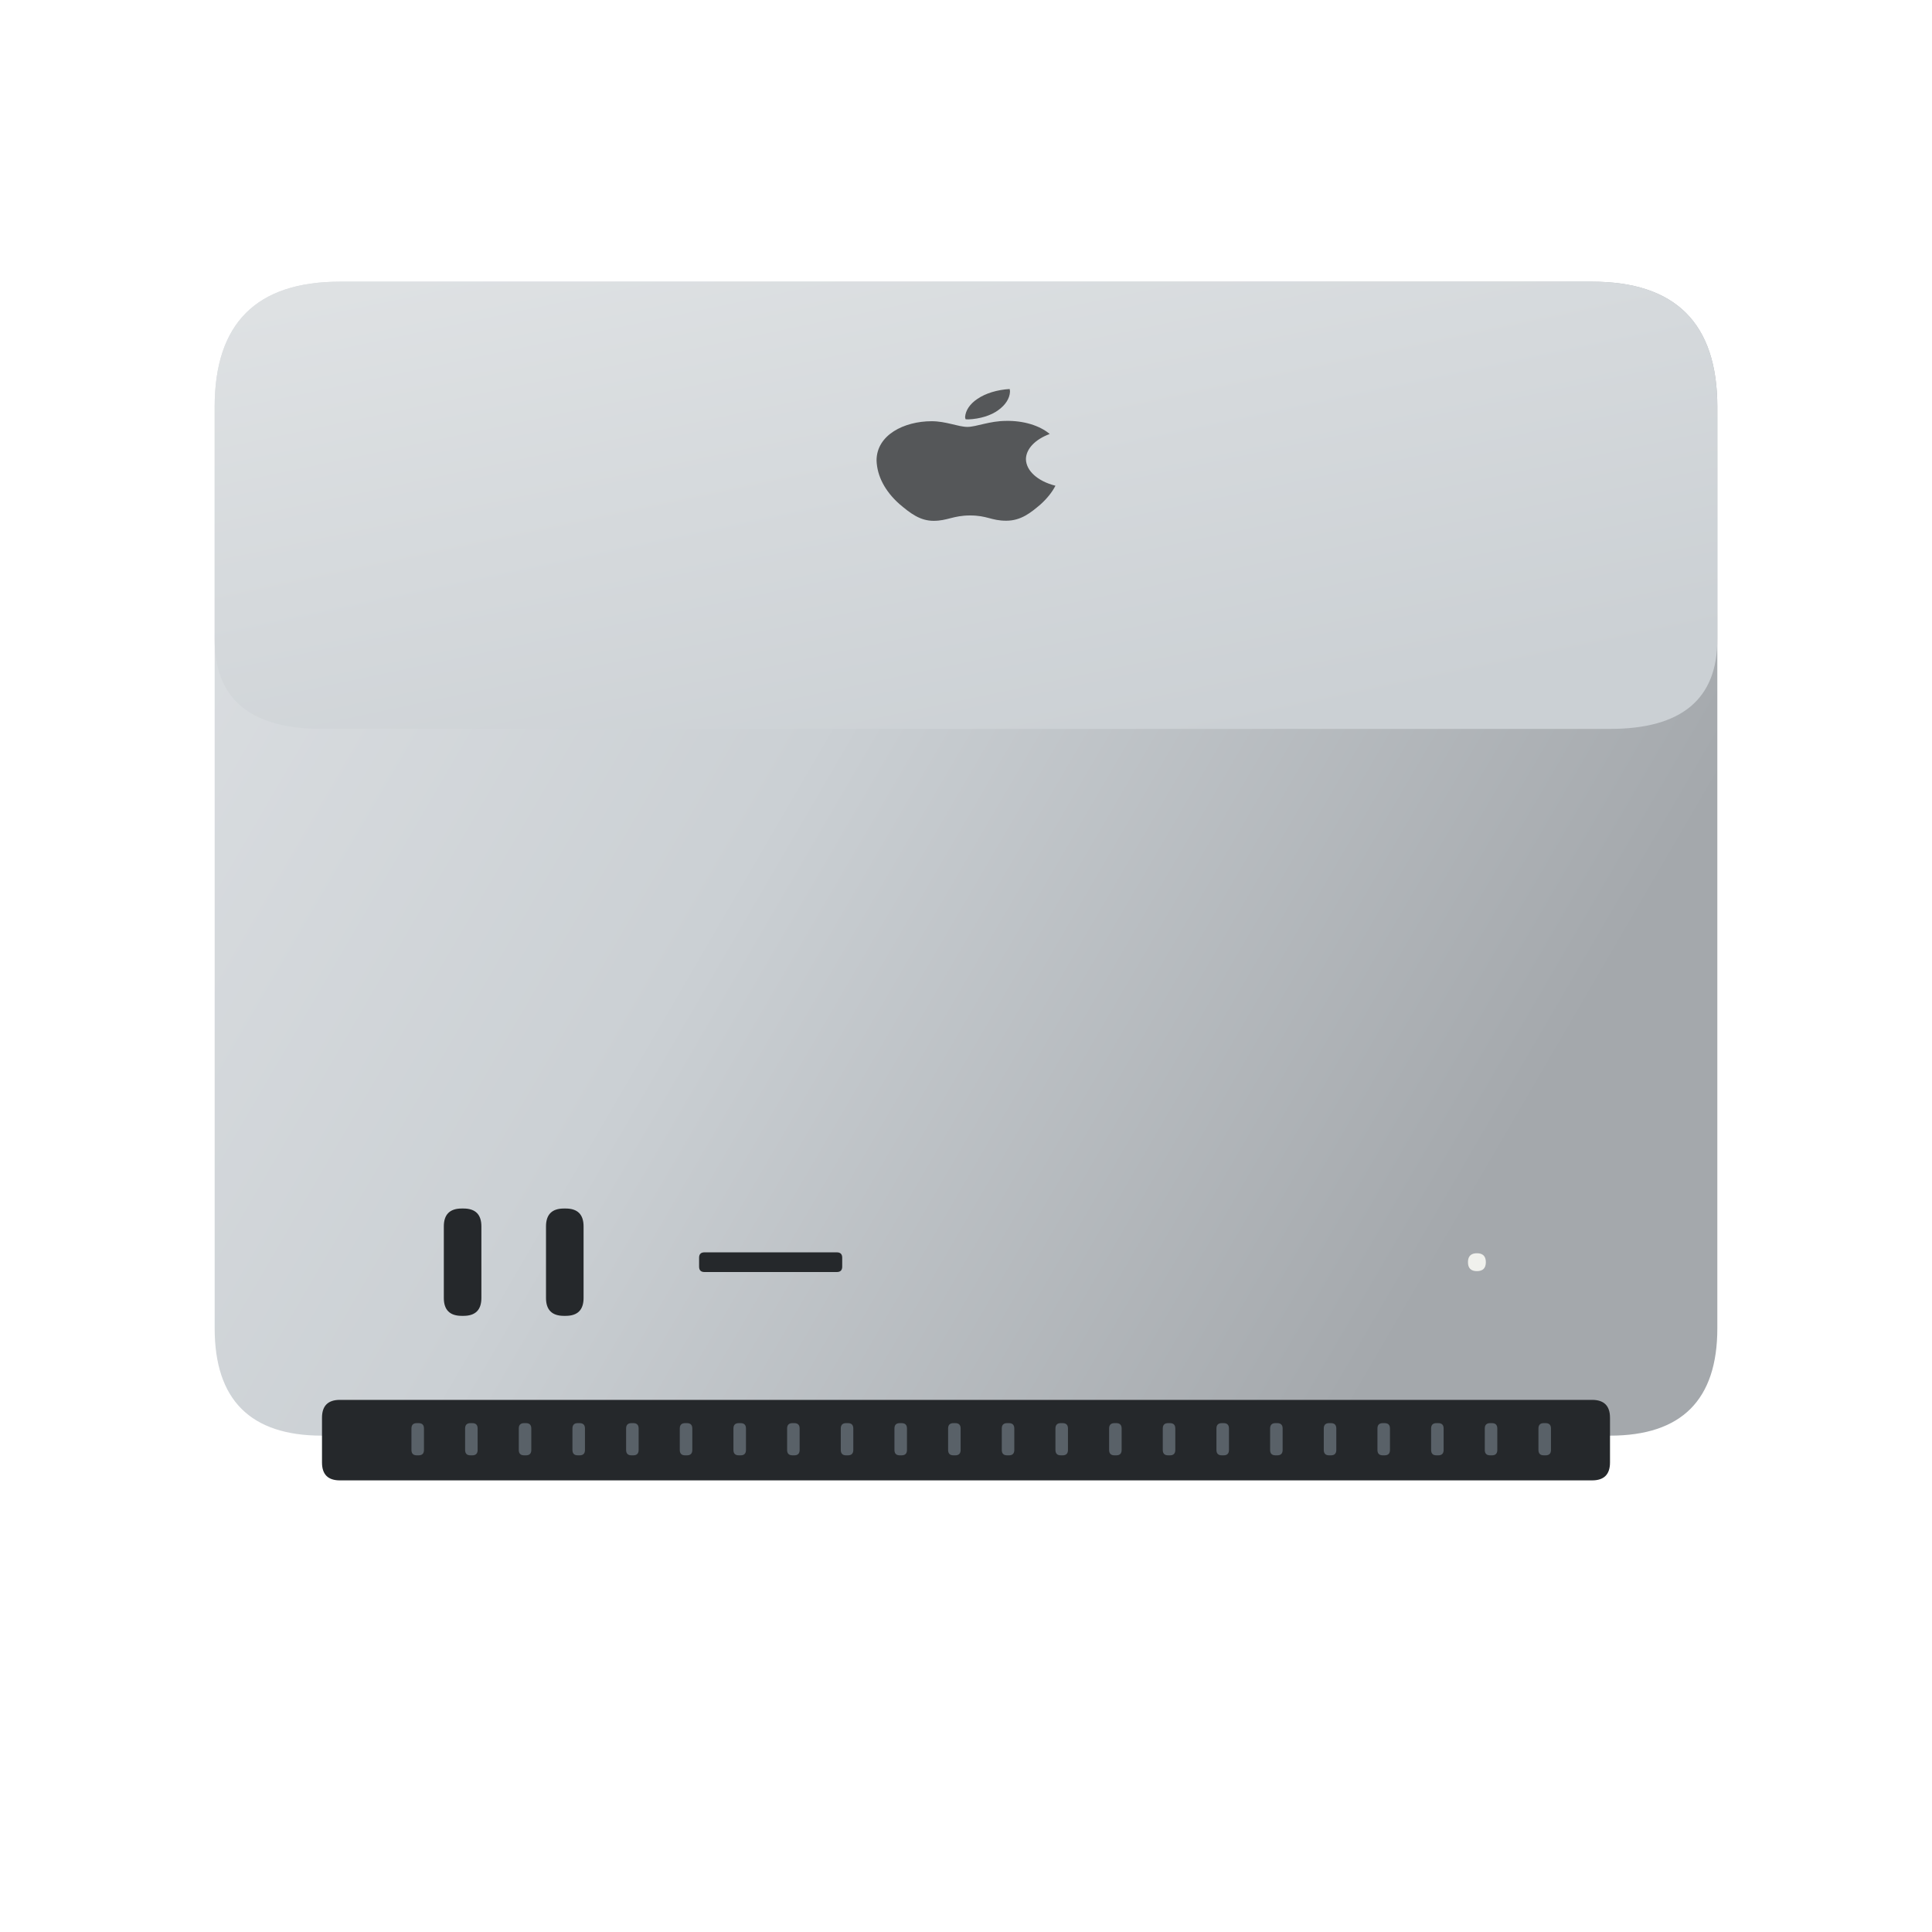
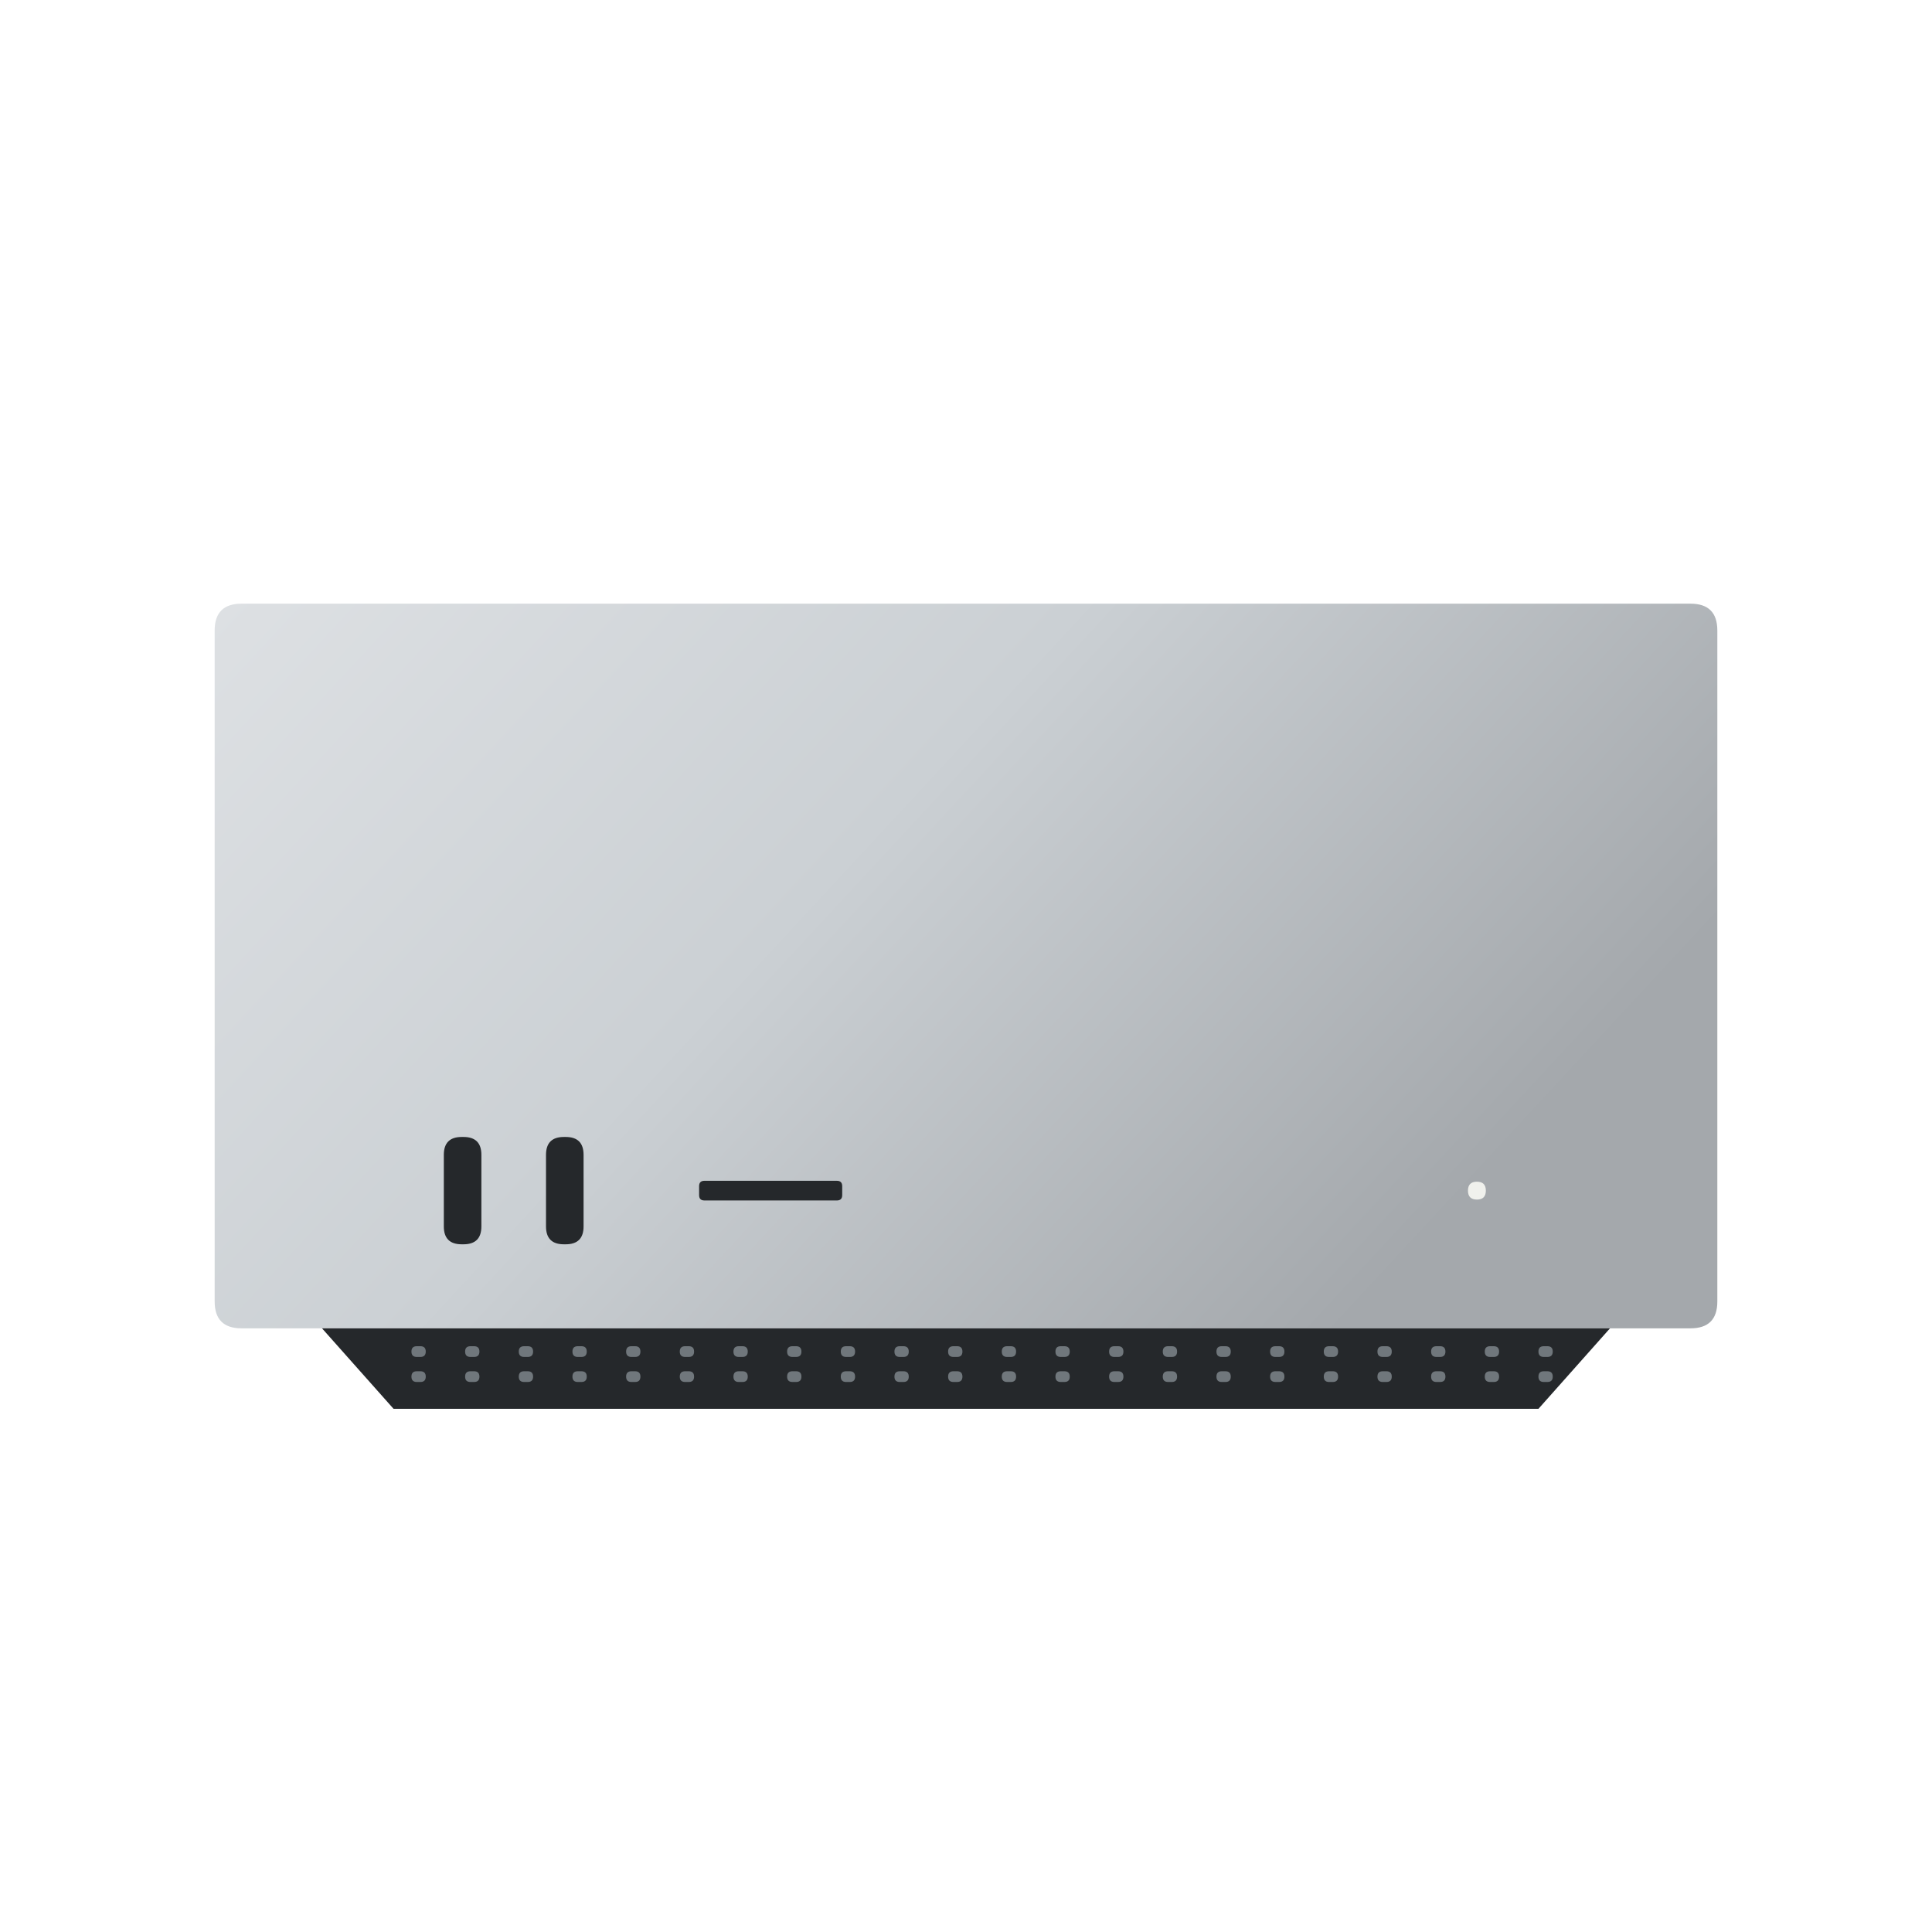
<svg xmlns="http://www.w3.org/2000/svg" width="108" height="108" viewBox="0 0 108 108">
  <defs>
    <linearGradient id="metal" x1="0" y1="0" x2="1" y2=".45">
      <stop stop-color="#dde0e3" />
      <stop offset=".48" stop-color="#cbd0d4" />
      <stop offset="1" stop-color="#a4a8ac" />
    </linearGradient>
    <linearGradient id="top" x2=".7" y2="1">
      <stop stop-color="#dfe2e4" />
      <stop offset="1" stop-color="#cbd0d4" />
    </linearGradient>
    <linearGradient id="display" x1="0" y1="1" x2=".9" y2="0">
      <stop stop-color="#244c7a" />
      <stop offset=".5" stop-color="#5aaed1" />
      <stop offset="1" stop-color="#b2d8e3" />
    </linearGradient>
  </defs>
-   <path d="M12,22.746Q12,15.746 19,15.746H89Q96,15.746 96,22.746V74.254Q96,80.254 90,80.254H18Q12,80.254 12,74.254Z" fill="url(#metal)" data-morph-unsupported="true" />
-   <path d="M19,15.746H89Q96,15.746 96,22.746V35.746Q96,40.746 90,40.746H18Q12,40.746 12,35.746V22.746Q12,15.746 19,15.746Z" fill="url(#top)" data-morph-unsupported="true" />
-   <path d="M0.968,0.419 C0.887,0.469 0.836,0.557 0.835,0.653 C0.836,0.761 0.9,0.859 1,0.901 C0.981,0.963 0.952,1.022 0.916,1.076 C0.863,1.151 0.808,1.227 0.725,1.227 C0.641,1.227 0.619,1.178 0.523,1.178 C0.429,1.178 0.396,1.228 0.319,1.228 C0.243,1.228 0.189,1.158 0.128,1.072 C0.047,0.952 0.003,0.811 0,0.666 C-0,0.427 0.155,0.3 0.308,0.3 C0.389,0.3 0.457,0.353 0.508,0.353 C0.557,0.353 0.632,0.297 0.725,0.297 C0.821,0.294 0.912,0.34 0.968,0.419 L0.968,0.419 Z M0.681,0.196 C0.721,0.148 0.744,0.088 0.746,0.025 C0.746,0.016 0.745,0.008 0.744,0 C0.674,0.007 0.609,0.04 0.563,0.093 C0.522,0.139 0.498,0.198 0.495,0.26 C0.495,0.267 0.496,0.275 0.498,0.282 C0.503,0.283 0.509,0.283 0.514,0.283 C0.579,0.278 0.64,0.247 0.681,0.196 L0.681,0.196 Z" fill="#555759" transform="translate(49,21.74619) scale(10,6)" data-morph-unsupported="true" />
-   <path d="M19,78.254H89Q90,78.254 90,79.254V81.754Q90,82.754 89,82.754H19Q18,82.754 18,81.754V79.254Q18,78.254 19,78.254Z" fill="#25282b" data-morph-unsupported="true" />
-   <path d="M25.81,67.557H25.91Q26.91,67.557 26.91,68.557V72.557Q26.91,73.557 25.91,73.557H25.81Q24.81,73.557 24.81,72.557V68.557Q24.81,67.557 25.81,67.557Z" fill="#25282b" data-morph-unsupported="true" />
-   <path d="M31.522,67.557H31.622Q32.622,67.557 32.622,68.557V72.557Q32.622,73.557 31.622,73.557H31.522Q30.522,73.557 30.522,72.557V68.557Q30.522,67.557 31.522,67.557Z" fill="#25282b" data-morph-unsupported="true" />
-   <path d="M39.38,70.007H46.78Q47.08,70.007 47.08,70.307V70.807Q47.08,71.107 46.78,71.107H39.38Q39.08,71.107 39.08,70.807V70.307Q39.08,70.007 39.38,70.007Z" fill="#25282b" data-morph-unsupported="true" />
-   <path d="M82.56,70.057H82.56Q83.06,70.057 83.06,70.557V70.557Q83.06,71.057 82.56,71.057H82.56Q82.06,71.057 82.06,70.557V70.557Q82.06,70.057 82.56,70.057Z" fill="#f0f1ed" data-morph-unsupported="true" />
-   <path d="M23.3,79.554H23.4Q23.7,79.554 23.7,79.854V81.054Q23.7,81.354 23.4,81.354H23.3Q23,81.354 23,81.054V79.854Q23,79.554 23.3,79.554Z" fill="#596168" data-morph-unsupported="true" />
-   <path d="M26.3,79.554H26.4Q26.7,79.554 26.7,79.854V81.054Q26.7,81.354 26.4,81.354H26.3Q26,81.354 26,81.054V79.854Q26,79.554 26.3,79.554Z" fill="#596168" data-morph-unsupported="true" />
-   <path d="M29.3,79.554H29.4Q29.7,79.554 29.7,79.854V81.054Q29.7,81.354 29.4,81.354H29.3Q29,81.354 29,81.054V79.854Q29,79.554 29.3,79.554Z" fill="#596168" data-morph-unsupported="true" />
-   <path d="M32.3,79.554H32.4Q32.7,79.554 32.7,79.854V81.054Q32.7,81.354 32.4,81.354H32.3Q32,81.354 32,81.054V79.854Q32,79.554 32.3,79.554Z" fill="#596168" data-morph-unsupported="true" />
-   <path d="M35.3,79.554H35.4Q35.7,79.554 35.7,79.854V81.054Q35.7,81.354 35.4,81.354H35.3Q35,81.354 35,81.054V79.854Q35,79.554 35.3,79.554Z" fill="#596168" data-morph-unsupported="true" />
-   <path d="M38.3,79.554H38.4Q38.7,79.554 38.7,79.854V81.054Q38.7,81.354 38.4,81.354H38.3Q38,81.354 38,81.054V79.854Q38,79.554 38.3,79.554Z" fill="#596168" data-morph-unsupported="true" />
-   <path d="M41.3,79.554H41.4Q41.7,79.554 41.7,79.854V81.054Q41.7,81.354 41.4,81.354H41.3Q41,81.354 41,81.054V79.854Q41,79.554 41.3,79.554Z" fill="#596168" data-morph-unsupported="true" />
-   <path d="M44.3,79.554H44.4Q44.7,79.554 44.7,79.854V81.054Q44.7,81.354 44.4,81.354H44.3Q44,81.354 44,81.054V79.854Q44,79.554 44.3,79.554Z" fill="#596168" data-morph-unsupported="true" />
-   <path d="M47.3,79.554H47.4Q47.7,79.554 47.7,79.854V81.054Q47.7,81.354 47.4,81.354H47.3Q47,81.354 47,81.054V79.854Q47,79.554 47.3,79.554Z" fill="#596168" data-morph-unsupported="true" />
-   <path d="M50.3,79.554H50.4Q50.7,79.554 50.7,79.854V81.054Q50.7,81.354 50.4,81.354H50.3Q50,81.354 50,81.054V79.854Q50,79.554 50.3,79.554Z" fill="#596168" data-morph-unsupported="true" />
-   <path d="M53.3,79.554H53.4Q53.7,79.554 53.7,79.854V81.054Q53.7,81.354 53.4,81.354H53.3Q53,81.354 53,81.054V79.854Q53,79.554 53.3,79.554Z" fill="#596168" data-morph-unsupported="true" />
-   <path d="M56.3,79.554H56.4Q56.7,79.554 56.7,79.854V81.054Q56.7,81.354 56.4,81.354H56.3Q56,81.354 56,81.054V79.854Q56,79.554 56.3,79.554Z" fill="#596168" data-morph-unsupported="true" />
-   <path d="M59.3,79.554H59.4Q59.7,79.554 59.7,79.854V81.054Q59.7,81.354 59.4,81.354H59.3Q59,81.354 59,81.054V79.854Q59,79.554 59.3,79.554Z" fill="#596168" data-morph-unsupported="true" />
-   <path d="M62.3,79.554H62.4Q62.7,79.554 62.7,79.854V81.054Q62.7,81.354 62.4,81.354H62.3Q62,81.354 62,81.054V79.854Q62,79.554 62.3,79.554Z" fill="#596168" data-morph-unsupported="true" />
-   <path d="M65.3,79.554H65.4Q65.7,79.554 65.7,79.854V81.054Q65.7,81.354 65.4,81.354H65.3Q65,81.354 65,81.054V79.854Q65,79.554 65.3,79.554Z" fill="#596168" data-morph-unsupported="true" />
-   <path d="M68.3,79.554H68.4Q68.7,79.554 68.7,79.854V81.054Q68.7,81.354 68.4,81.354H68.3Q68,81.354 68,81.054V79.854Q68,79.554 68.3,79.554Z" fill="#596168" data-morph-unsupported="true" />
-   <path d="M71.3,79.554H71.4Q71.7,79.554 71.7,79.854V81.054Q71.7,81.354 71.4,81.354H71.3Q71,81.354 71,81.054V79.854Q71,79.554 71.3,79.554Z" fill="#596168" data-morph-unsupported="true" />
-   <path d="M74.3,79.554H74.4Q74.7,79.554 74.7,79.854V81.054Q74.7,81.354 74.4,81.354H74.3Q74,81.354 74,81.054V79.854Q74,79.554 74.3,79.554Z" fill="#596168" data-morph-unsupported="true" />
-   <path d="M77.3,79.554H77.4Q77.7,79.554 77.7,79.854V81.054Q77.7,81.354 77.4,81.354H77.3Q77,81.354 77,81.054V79.854Q77,79.554 77.3,79.554Z" fill="#596168" data-morph-unsupported="true" />
-   <path d="M80.3,79.554H80.4Q80.7,79.554 80.7,79.854V81.054Q80.7,81.354 80.4,81.354H80.3Q80,81.354 80,81.054V79.854Q80,79.554 80.3,79.554Z" fill="#596168" data-morph-unsupported="true" />
-   <path d="M83.3,79.554H83.4Q83.7,79.554 83.7,79.854V81.054Q83.7,81.354 83.4,81.354H83.3Q83,81.354 83,81.054V79.854Q83,79.554 83.3,79.554Z" fill="#596168" data-morph-unsupported="true" />
-   <path d="M86.3,79.554H86.4Q86.7,79.554 86.7,79.854V81.054Q86.7,81.354 86.4,81.354H86.3Q86,81.354 86,81.054V79.854Q86,79.554 86.3,79.554Z" fill="#596168" data-morph-unsupported="true" />
+   <path d="M13.5,33.746H94.5Q96,33.746 96,35.246V72.754Q96,74.254 94.5,74.254H13.5Q12,74.254 12,72.754V35.246Q12,33.746 13.5,33.746Z" fill="url(#metal)" data-morph-unsupported="true" />
+   <path d="M18,74.254H90L86,78.754H22Z" fill="#25282b" data-morph-unsupported="true" />
+   <path d="M25.81,63.557H25.91Q26.91,63.557 26.91,64.557V68.557Q26.91,69.557 25.91,69.557H25.81Q24.81,69.557 24.81,68.557V64.557Q24.81,63.557 25.81,63.557Z" fill="#25282b" data-morph-unsupported="true" />
+   <path d="M31.522,63.557H31.622Q32.622,63.557 32.622,64.557V68.557Q32.622,69.557 31.622,69.557H31.522Q30.522,69.557 30.522,68.557V64.557Q30.522,63.557 31.522,63.557Z" fill="#25282b" data-morph-unsupported="true" />
+   <path d="M39.38,66.007H46.78Q47.08,66.007 47.08,66.307V66.807Q47.08,67.107 46.78,67.107H39.38Q39.08,67.107 39.08,66.807V66.307Q39.08,66.007 39.38,66.007Z" fill="#25282b" data-morph-unsupported="true" />
+   <path d="M82.56,66.057H82.56Q83.06,66.057 83.06,66.557V66.557Q83.06,67.057 82.56,67.057H82.56Q82.06,67.057 82.06,66.557V66.557Q82.06,66.057 82.56,66.057Z" fill="#f0f1ed" data-morph-unsupported="true" />
+   <path d="M23.3,75.254H23.5Q23.8,75.254 23.8,75.554V75.554Q23.8,75.854 23.5,75.854H23.3Q23,75.854 23,75.554V75.554Q23,75.254 23.3,75.254Z" fill="#70777c" data-morph-unsupported="true" />
+   <path d="M23.3,76.654H23.5Q23.8,76.654 23.8,76.954V76.954Q23.8,77.254 23.5,77.254H23.3Q23,77.254 23,76.954V76.954Q23,76.654 23.3,76.654Z" fill="#70777c" data-morph-unsupported="true" />
+   <path d="M26.3,75.254H26.5Q26.8,75.254 26.8,75.554V75.554Q26.8,75.854 26.5,75.854H26.3Q26,75.854 26,75.554V75.554Q26,75.254 26.3,75.254Z" fill="#70777c" data-morph-unsupported="true" />
+   <path d="M26.3,76.654H26.5Q26.8,76.654 26.8,76.954V76.954Q26.8,77.254 26.5,77.254H26.3Q26,77.254 26,76.954V76.954Q26,76.654 26.3,76.654Z" fill="#70777c" data-morph-unsupported="true" />
+   <path d="M29.3,75.254H29.5Q29.8,75.254 29.8,75.554V75.554Q29.8,75.854 29.5,75.854H29.3Q29,75.854 29,75.554V75.554Q29,75.254 29.3,75.254Z" fill="#70777c" data-morph-unsupported="true" />
+   <path d="M29.3,76.654H29.5Q29.8,76.654 29.8,76.954V76.954Q29.8,77.254 29.5,77.254H29.3Q29,77.254 29,76.954V76.954Q29,76.654 29.3,76.654Z" fill="#70777c" data-morph-unsupported="true" />
+   <path d="M32.3,75.254H32.5Q32.8,75.254 32.8,75.554V75.554Q32.8,75.854 32.5,75.854H32.3Q32,75.854 32,75.554V75.554Q32,75.254 32.3,75.254Z" fill="#70777c" data-morph-unsupported="true" />
+   <path d="M32.3,76.654H32.5Q32.8,76.654 32.8,76.954V76.954Q32.8,77.254 32.5,77.254H32.3Q32,77.254 32,76.954V76.954Q32,76.654 32.3,76.654Z" fill="#70777c" data-morph-unsupported="true" />
+   <path d="M35.3,75.254H35.5Q35.8,75.254 35.8,75.554V75.554Q35.8,75.854 35.5,75.854H35.3Q35,75.854 35,75.554V75.554Q35,75.254 35.3,75.254Z" fill="#70777c" data-morph-unsupported="true" />
+   <path d="M35.3,76.654H35.5Q35.8,76.654 35.8,76.954V76.954Q35.8,77.254 35.5,77.254H35.3Q35,77.254 35,76.954V76.954Q35,76.654 35.3,76.654Z" fill="#70777c" data-morph-unsupported="true" />
+   <path d="M38.3,75.254H38.5Q38.8,75.254 38.8,75.554V75.554Q38.8,75.854 38.5,75.854H38.3Q38,75.854 38,75.554V75.554Q38,75.254 38.3,75.254Z" fill="#70777c" data-morph-unsupported="true" />
+   <path d="M38.3,76.654H38.5Q38.8,76.654 38.8,76.954V76.954Q38.8,77.254 38.5,77.254H38.3Q38,77.254 38,76.954V76.954Q38,76.654 38.3,76.654Z" fill="#70777c" data-morph-unsupported="true" />
+   <path d="M41.3,75.254H41.5Q41.8,75.254 41.8,75.554V75.554Q41.8,75.854 41.5,75.854H41.3Q41,75.854 41,75.554V75.554Q41,75.254 41.3,75.254Z" fill="#70777c" data-morph-unsupported="true" />
+   <path d="M41.3,76.654H41.5Q41.8,76.654 41.8,76.954V76.954Q41.8,77.254 41.5,77.254H41.3Q41,77.254 41,76.954V76.954Q41,76.654 41.3,76.654Z" fill="#70777c" data-morph-unsupported="true" />
+   <path d="M44.3,75.254H44.5Q44.8,75.254 44.8,75.554V75.554Q44.8,75.854 44.5,75.854H44.3Q44,75.854 44,75.554V75.554Q44,75.254 44.3,75.254Z" fill="#70777c" data-morph-unsupported="true" />
+   <path d="M44.3,76.654H44.5Q44.8,76.654 44.8,76.954V76.954Q44.8,77.254 44.5,77.254H44.3Q44,77.254 44,76.954V76.954Q44,76.654 44.3,76.654Z" fill="#70777c" data-morph-unsupported="true" />
+   <path d="M47.3,75.254H47.5Q47.8,75.254 47.8,75.554V75.554Q47.8,75.854 47.5,75.854H47.3Q47,75.854 47,75.554V75.554Q47,75.254 47.3,75.254Z" fill="#70777c" data-morph-unsupported="true" />
+   <path d="M47.3,76.654H47.5Q47.8,76.654 47.8,76.954V76.954Q47.8,77.254 47.5,77.254H47.3Q47,77.254 47,76.954V76.954Q47,76.654 47.3,76.654Z" fill="#70777c" data-morph-unsupported="true" />
+   <path d="M50.3,75.254H50.5Q50.8,75.254 50.8,75.554V75.554Q50.8,75.854 50.5,75.854H50.3Q50,75.854 50,75.554V75.554Q50,75.254 50.3,75.254Z" fill="#70777c" data-morph-unsupported="true" />
+   <path d="M50.3,76.654H50.5Q50.8,76.654 50.8,76.954V76.954Q50.8,77.254 50.5,77.254H50.3Q50,77.254 50,76.954V76.954Q50,76.654 50.3,76.654Z" fill="#70777c" data-morph-unsupported="true" />
+   <path d="M53.3,75.254H53.5Q53.8,75.254 53.8,75.554V75.554Q53.8,75.854 53.5,75.854H53.3Q53,75.854 53,75.554V75.554Q53,75.254 53.3,75.254Z" fill="#70777c" data-morph-unsupported="true" />
+   <path d="M53.3,76.654H53.5Q53.8,76.654 53.8,76.954V76.954Q53.8,77.254 53.5,77.254H53.3Q53,77.254 53,76.954V76.954Q53,76.654 53.3,76.654Z" fill="#70777c" data-morph-unsupported="true" />
+   <path d="M56.3,75.254H56.5Q56.8,75.254 56.8,75.554V75.554Q56.8,75.854 56.5,75.854H56.3Q56,75.854 56,75.554V75.554Q56,75.254 56.3,75.254Z" fill="#70777c" data-morph-unsupported="true" />
+   <path d="M56.3,76.654H56.5Q56.8,76.654 56.8,76.954V76.954Q56.8,77.254 56.5,77.254H56.3Q56,77.254 56,76.954V76.954Q56,76.654 56.3,76.654Z" fill="#70777c" data-morph-unsupported="true" />
+   <path d="M59.3,75.254H59.5Q59.8,75.254 59.8,75.554V75.554Q59.8,75.854 59.5,75.854H59.3Q59,75.854 59,75.554V75.554Q59,75.254 59.3,75.254Z" fill="#70777c" data-morph-unsupported="true" />
+   <path d="M59.3,76.654H59.5Q59.8,76.654 59.8,76.954V76.954Q59.8,77.254 59.5,77.254H59.3Q59,77.254 59,76.954V76.954Q59,76.654 59.3,76.654Z" fill="#70777c" data-morph-unsupported="true" />
+   <path d="M62.3,75.254H62.5Q62.8,75.254 62.8,75.554V75.554Q62.8,75.854 62.5,75.854H62.3Q62,75.854 62,75.554V75.554Q62,75.254 62.3,75.254Z" fill="#70777c" data-morph-unsupported="true" />
+   <path d="M62.3,76.654H62.5Q62.8,76.654 62.8,76.954V76.954Q62.8,77.254 62.5,77.254H62.3Q62,77.254 62,76.954V76.954Q62,76.654 62.3,76.654Z" fill="#70777c" data-morph-unsupported="true" />
+   <path d="M65.3,75.254H65.5Q65.8,75.254 65.8,75.554V75.554Q65.8,75.854 65.5,75.854H65.3Q65,75.854 65,75.554V75.554Q65,75.254 65.3,75.254Z" fill="#70777c" data-morph-unsupported="true" />
+   <path d="M65.3,76.654H65.5Q65.8,76.654 65.8,76.954V76.954Q65.8,77.254 65.5,77.254H65.3Q65,77.254 65,76.954V76.954Q65,76.654 65.3,76.654Z" fill="#70777c" data-morph-unsupported="true" />
+   <path d="M68.3,75.254H68.5Q68.8,75.254 68.8,75.554V75.554Q68.8,75.854 68.5,75.854H68.3Q68,75.854 68,75.554V75.554Q68,75.254 68.3,75.254Z" fill="#70777c" data-morph-unsupported="true" />
+   <path d="M68.3,76.654H68.5Q68.8,76.654 68.8,76.954V76.954Q68.8,77.254 68.5,77.254H68.3Q68,77.254 68,76.954V76.954Q68,76.654 68.3,76.654Z" fill="#70777c" data-morph-unsupported="true" />
+   <path d="M71.3,75.254H71.5Q71.8,75.254 71.8,75.554V75.554Q71.8,75.854 71.5,75.854H71.3Q71,75.854 71,75.554V75.554Q71,75.254 71.3,75.254Z" fill="#70777c" data-morph-unsupported="true" />
+   <path d="M71.3,76.654H71.5Q71.8,76.654 71.8,76.954V76.954Q71.8,77.254 71.5,77.254H71.3Q71,77.254 71,76.954V76.954Q71,76.654 71.3,76.654Z" fill="#70777c" data-morph-unsupported="true" />
+   <path d="M74.3,75.254H74.5Q74.8,75.254 74.8,75.554V75.554Q74.8,75.854 74.5,75.854H74.3Q74,75.854 74,75.554V75.554Q74,75.254 74.3,75.254Z" fill="#70777c" data-morph-unsupported="true" />
+   <path d="M74.3,76.654H74.5Q74.8,76.654 74.8,76.954V76.954Q74.8,77.254 74.5,77.254H74.3Q74,77.254 74,76.954V76.954Q74,76.654 74.3,76.654Z" fill="#70777c" data-morph-unsupported="true" />
+   <path d="M77.3,75.254H77.5Q77.8,75.254 77.8,75.554V75.554Q77.8,75.854 77.5,75.854H77.3Q77,75.854 77,75.554V75.554Q77,75.254 77.3,75.254Z" fill="#70777c" data-morph-unsupported="true" />
+   <path d="M77.3,76.654H77.5Q77.8,76.654 77.8,76.954V76.954Q77.8,77.254 77.5,77.254H77.3Q77,77.254 77,76.954V76.954Q77,76.654 77.3,76.654Z" fill="#70777c" data-morph-unsupported="true" />
+   <path d="M80.3,75.254H80.5Q80.8,75.254 80.8,75.554V75.554Q80.8,75.854 80.5,75.854H80.3Q80,75.854 80,75.554V75.554Q80,75.254 80.3,75.254Z" fill="#70777c" data-morph-unsupported="true" />
+   <path d="M80.3,76.654H80.5Q80.8,76.654 80.8,76.954V76.954Q80.8,77.254 80.5,77.254H80.3Q80,77.254 80,76.954V76.954Q80,76.654 80.3,76.654Z" fill="#70777c" data-morph-unsupported="true" />
+   <path d="M83.3,75.254H83.5Q83.8,75.254 83.8,75.554V75.554Q83.8,75.854 83.5,75.854H83.3Q83,75.854 83,75.554V75.554Q83,75.254 83.3,75.254Z" fill="#70777c" data-morph-unsupported="true" />
+   <path d="M83.3,76.654H83.5Q83.8,76.654 83.8,76.954V76.954Q83.8,77.254 83.5,77.254H83.3Q83,77.254 83,76.954V76.954Q83,76.654 83.3,76.654Z" fill="#70777c" data-morph-unsupported="true" />
+   <path d="M86.3,75.254H86.5Q86.8,75.254 86.8,75.554V75.554Q86.8,75.854 86.5,75.854H86.3Q86,75.854 86,75.554V75.554Q86,75.254 86.3,75.254Z" fill="#70777c" data-morph-unsupported="true" />
+   <path d="M86.3,76.654H86.5Q86.8,76.654 86.8,76.954V76.954Q86.8,77.254 86.5,77.254H86.3Q86,77.254 86,76.954V76.954Q86,76.654 86.3,76.654Z" fill="#70777c" data-morph-unsupported="true" />
</svg>
